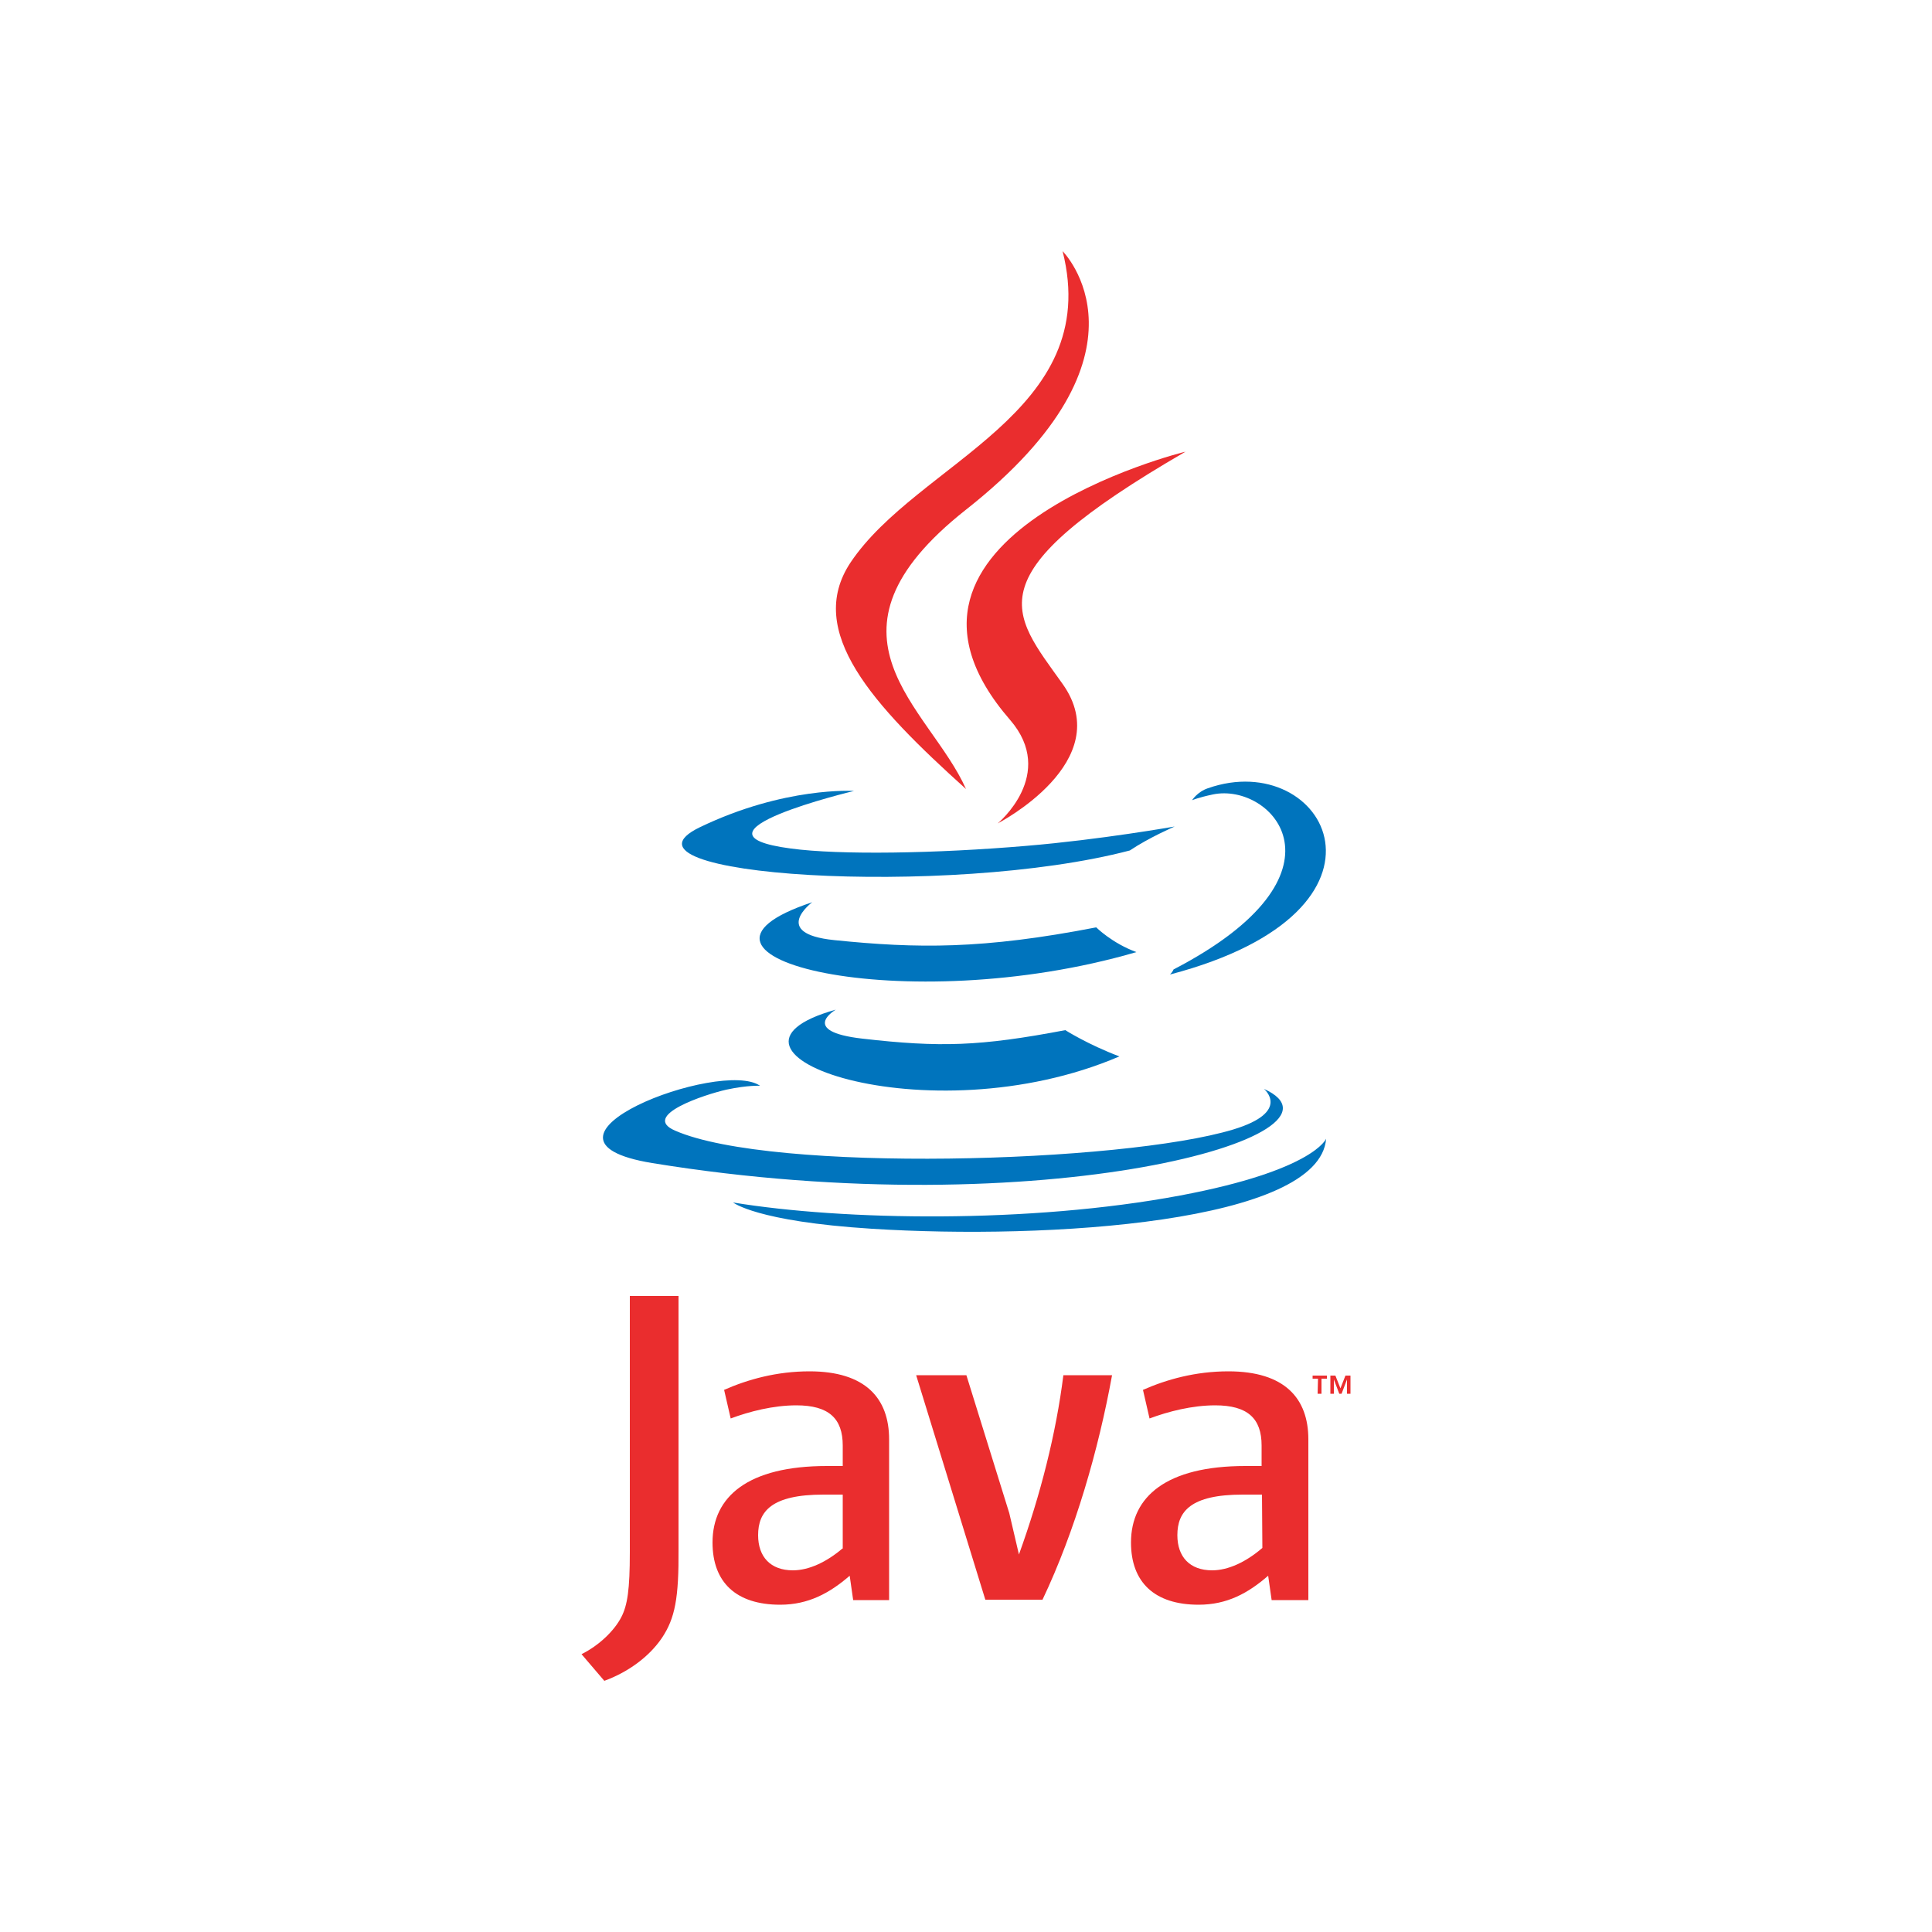
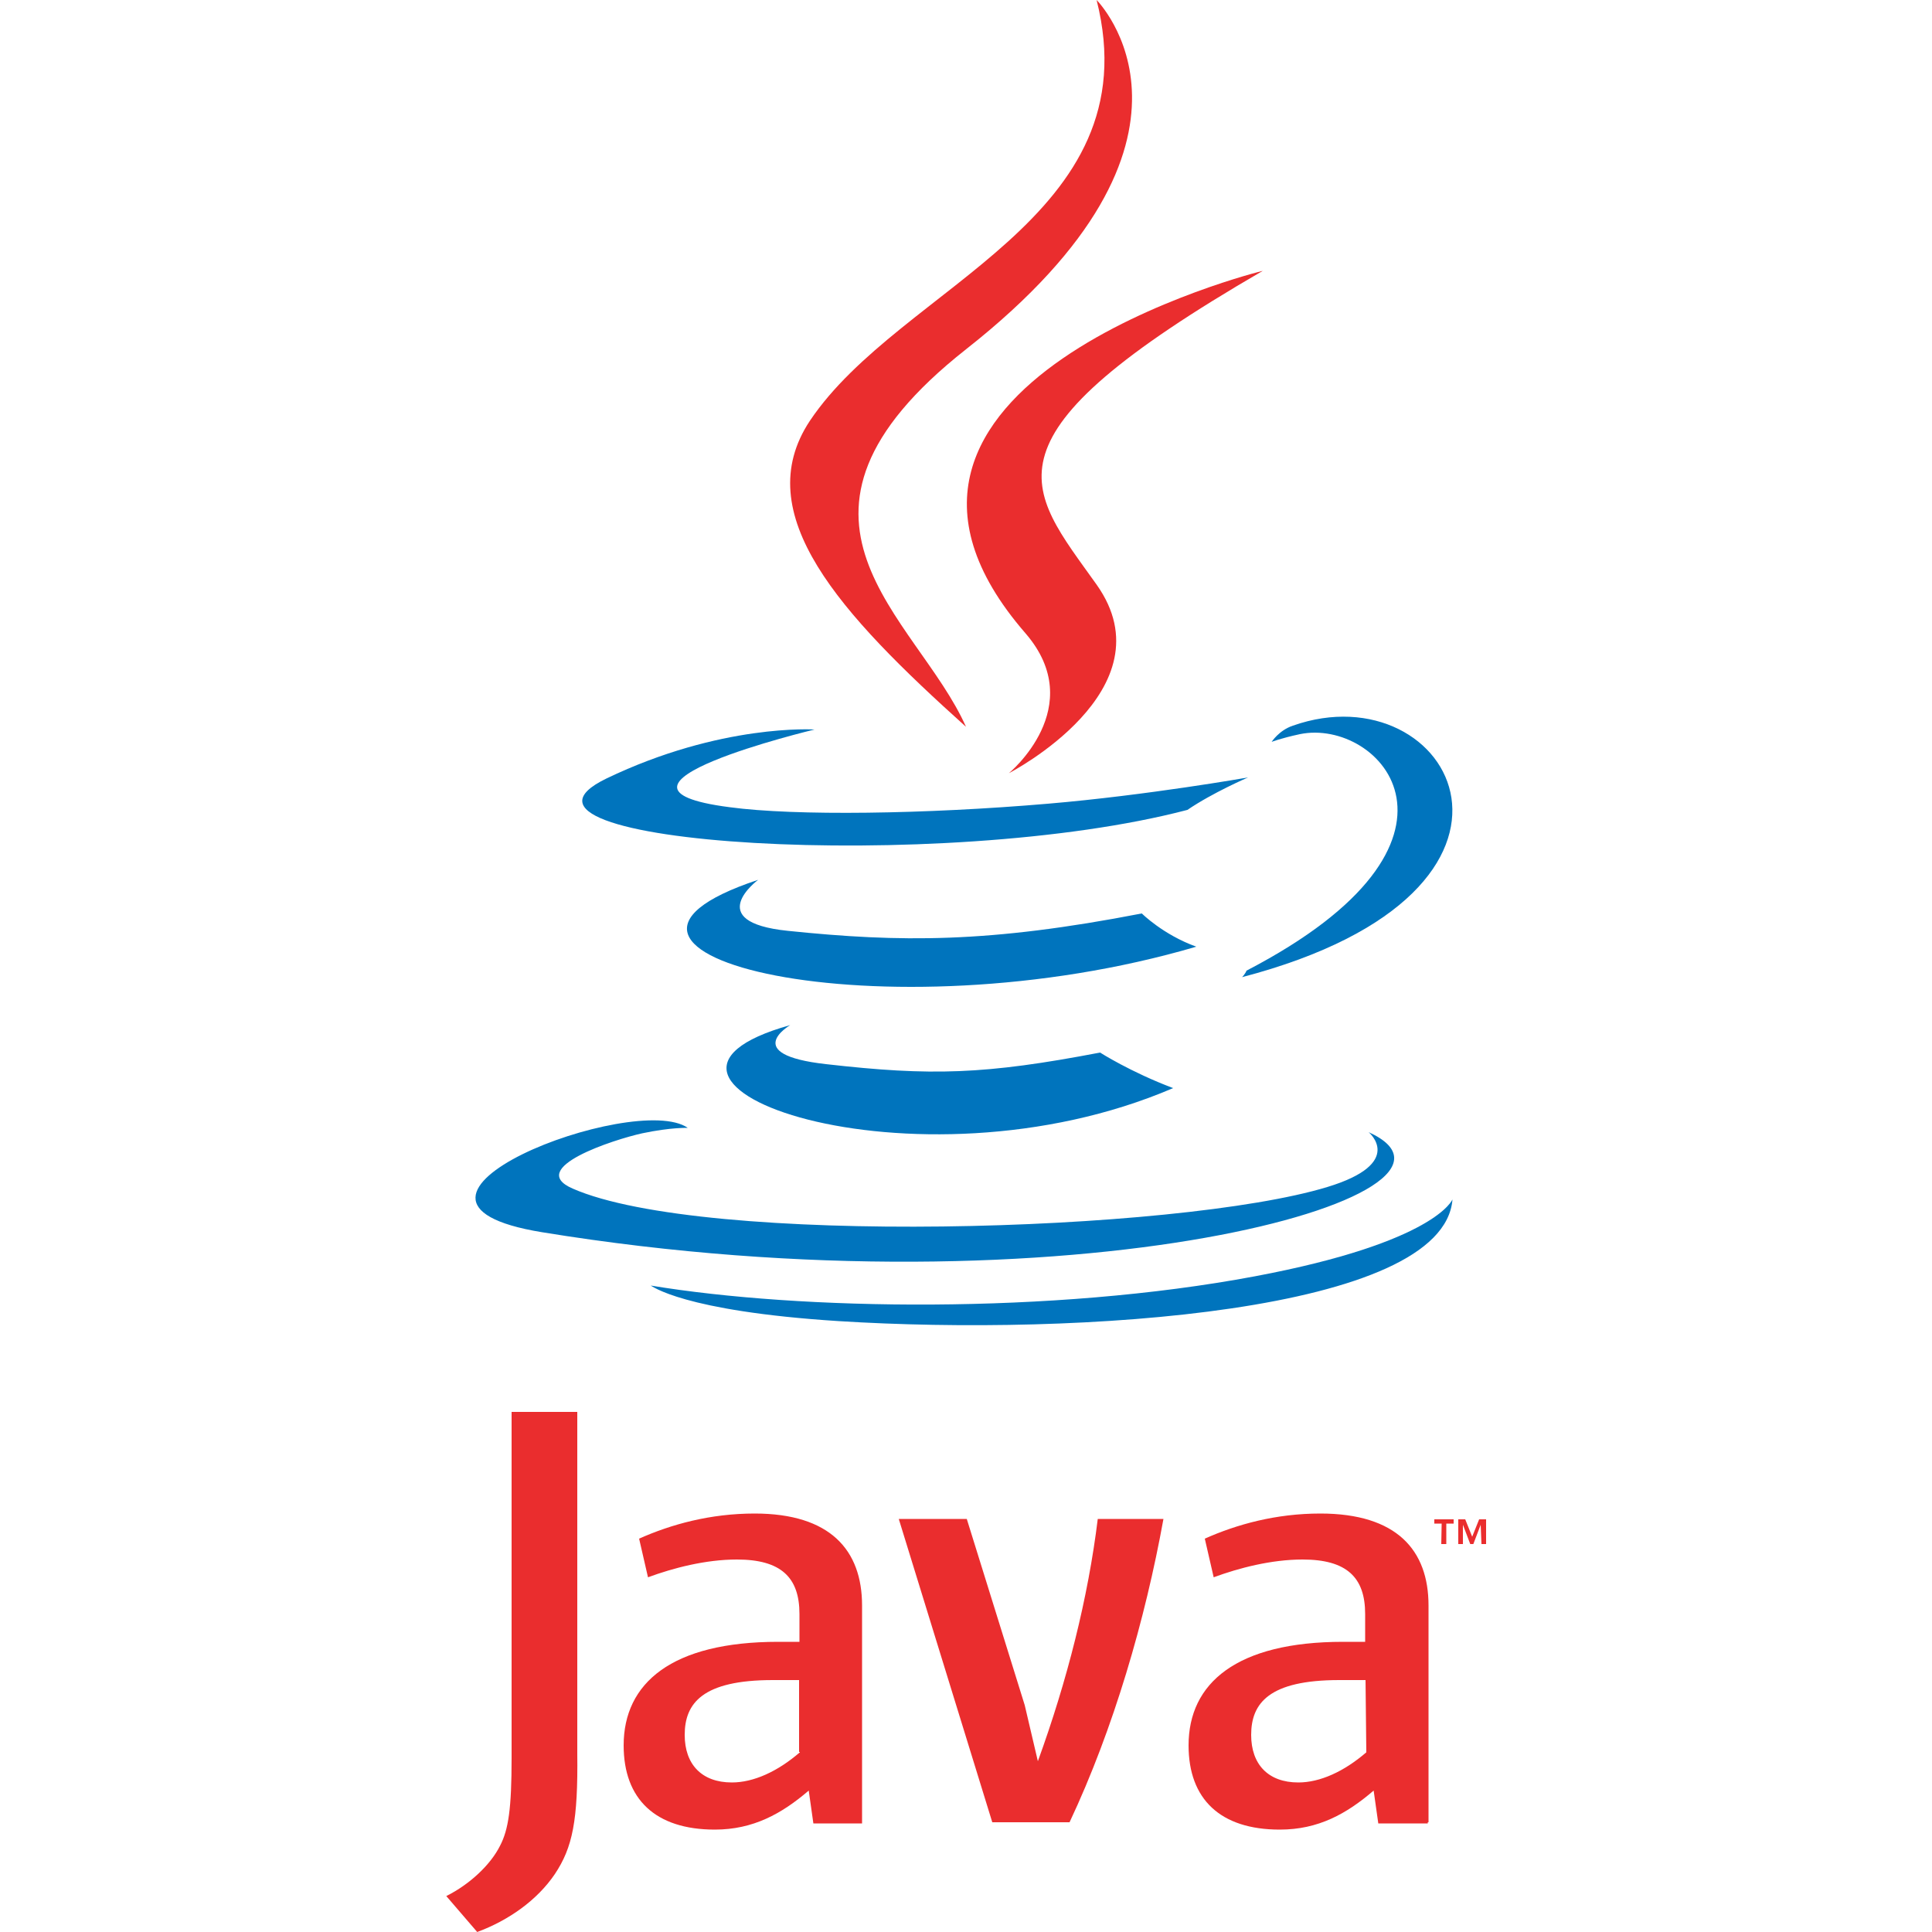
<svg xmlns="http://www.w3.org/2000/svg" version="1.1" id="Layer_1" x="0px" y="0px" viewBox="0 0 500 500" style="enable-background:new 0 0 500 500;" xml:space="preserve">
  <style type="text/css">
	.st0{fill:#0074BD;}
	.st1{fill:#EA2D2E;}
</style>
  <g id="XMLID_1_">
-     <path id="XMLID_16_" class="st0" d="M216.3,261.3c0,0-9.7,5.6,6.9,7.5c20.1,2.3,30.4,2,52.5-2.2c0,0,5.8,3.7,14,6.8   C240,294.7,177.3,272.2,216.3,261.3L216.3,261.3z" />
-     <path id="XMLID_15_" class="st0" d="M210.2,233.5c0,0-10.9,8.1,5.7,9.8c21.5,2.2,38.4,2.4,67.8-3.3c0,0,4.1,4.1,10.4,6.4   C234.2,263.9,167.3,247.7,210.2,233.5L210.2,233.5z" />
-     <path id="XMLID_14_" class="st1" d="M261.4,186.3c12.2,14.1-3.2,26.8-3.2,26.8s31.1-16,16.8-36.1c-13.3-18.7-23.6-28,31.8-60.1   C306.8,116.8,219.9,138.5,261.4,186.3L261.4,186.3z" />
-     <path id="XMLID_13_" class="st0" d="M327.1,281.8c0,0,7.2,5.9-7.9,10.5c-28.7,8.7-119.4,11.3-144.5,0.3c-9-3.9,7.9-9.4,13.3-10.6   c5.6-1.2,8.7-1,8.7-1c-10.1-7.1-65.1,13.9-27.9,20C270,317.5,353.4,293.7,327.1,281.8L327.1,281.8z" />
-     <path id="XMLID_12_" class="st0" d="M221,204.7c0,0-46.1,11-16.3,14.9c12.6,1.7,37.6,1.3,61-0.7c19.1-1.6,38.3-5,38.3-5   s-6.7,2.9-11.6,6.2c-46.8,12.3-137.3,6.6-111.3-6C203.1,203.5,221,204.7,221,204.7L221,204.7z" />
-     <path id="XMLID_11_" class="st0" d="M303.7,250.9c47.6-24.7,25.6-48.5,10.2-45.3c-3.8,0.8-5.4,1.5-5.4,1.5s1.4-2.2,4.1-3.1   c30.4-10.7,53.8,31.5-9.8,48.2C302.8,252.2,303.5,251.5,303.7,250.9L303.7,250.9z" />
-     <path id="XMLID_10_" class="st1" d="M275,65c0,0,26.4,26.4-25,66.9c-41.2,32.5-9.4,51.1,0,72.3c-24.1-21.7-41.7-40.8-29.9-58.6   C237.5,119.6,285.6,106.9,275,65L275,65z" />
-     <path id="XMLID_9_" class="st0" d="M225.6,318c45.7,2.9,115.9-1.6,117.6-23.3c0,0-3.2,8.2-37.8,14.7c-39,7.3-87.1,6.5-115.7,1.8   C189.8,311.2,195.6,316.1,225.6,318L225.6,318z" />
-     <path class="st1" d="M341.1,356.8h-1.4V356h3.7v0.8h-1.4v3.9h-1L341.1,356.8L341.1,356.8L341.1,356.8z M348.6,357L348.6,357   l-1.4,3.7h-0.6l-1.4-3.7h0v3.7h-0.9V356h1.3l1.3,3.3l1.3-3.3h1.3v4.7h-0.9L348.6,357L348.6,357z" />
-     <path class="st1" d="M218.2,400.6c-4.3,3.7-8.9,5.8-13,5.8c-5.8,0-9-3.5-9-9.1c0-6.1,3.4-10.5,16.9-10.5h5V400.6L218.2,400.6   L218.2,400.6z M230.1,414v-41.5c0-10.6-6.1-17.6-20.6-17.6c-8.5,0-16,2.1-22.1,4.8l1.7,7.4c4.8-1.8,11-3.4,17-3.4   c8.4,0,12,3.4,12,10.4v5.3H214c-20.4,0-29.6,7.9-29.6,19.8c0,10.3,6.1,16.1,17.5,16.1c7.3,0,12.8-3,18-7.5l0.9,6.3H230.1L230.1,414   z" />
-     <path id="XMLID_4_" class="st1" d="M269.8,414h-14.8l-17.9-58.1h13l11.1,35.7l2.5,10.7c5.6-15.5,9.6-31.3,11.5-46.4h12.6   C284.3,375.1,278.3,396.1,269.8,414L269.8,414z" />
-     <path class="st1" d="M326.7,400.6c-4.3,3.7-8.9,5.8-13,5.8c-5.8,0-9-3.5-9-9.1c0-6.1,3.4-10.5,16.9-10.5h5L326.7,400.6L326.7,400.6   L326.7,400.6z M338.6,414v-41.5c0-10.6-6.1-17.6-20.7-17.6c-8.5,0-16,2.1-22.1,4.8l1.7,7.4c4.8-1.8,11-3.4,17-3.4   c8.4,0,12,3.4,12,10.4v5.3h-4.2c-20.4,0-29.6,7.9-29.6,19.8c0,10.3,6.1,16.1,17.5,16.1c7.4,0,12.8-3,18-7.5l0.9,6.3H338.6   L338.6,414z" />
-     <path id="XMLID_2_" class="st1" d="M171.3,423.9c-3.4,5-8.9,8.9-14.9,11.1l-5.9-6.9c4.6-2.3,8.5-6.1,10.3-9.6   c1.6-3.1,2.2-7.2,2.2-16.8v-66.3h12.6v65.4C175.7,413.6,174.7,418.8,171.3,423.9L171.3,423.9z" />
+     <path id="XMLID_16_" class="st0" d="M204.5,265.3c0,0-13.1,7.6,9.3,10.1c27.2,3.1,41.1,2.7,70.9-3c0,0,7.8,5,18.9,9.2   C236.5,310.4,151.8,280,204.5,265.3L204.5,265.3z" />
+     <path id="XMLID_15_" class="st0" d="M196.2,227.7c0,0-14.7,10.9,7.7,13.2c29.1,3,51.9,3.2,91.6-4.5c0,0,5.5,5.5,14.1,8.6   C228.6,268.8,138.2,246.9,196.2,227.7L196.2,227.7z" />
+     <path id="XMLID_14_" class="st1" d="M265.4,163.9c16.5,19.1-4.3,36.2-4.3,36.2s42-21.6,22.7-48.8c-18-25.3-31.9-37.8,43-81.2   C326.8,70,209.3,99.3,265.4,163.9L265.4,163.9z" />
+     <path id="XMLID_13_" class="st0" d="M354.2,293c0,0,9.7,8-10.7,14.2c-38.8,11.8-161.4,15.3-195.3,0.4c-12.2-5.3,10.7-12.7,18-14.3   c7.6-1.6,11.8-1.4,11.8-1.4c-13.6-9.6-88,18.8-37.7,27C277,341.2,389.7,309.1,354.2,293L354.2,293z" />
+     <path id="XMLID_12_" class="st0" d="M210.8,188.8c0,0-62.3,14.9-22,20.1c17,2.3,50.8,1.8,82.4-0.9c25.8-2.2,51.8-6.8,51.8-6.8   s-9.1,3.9-15.7,8.4c-63.2,16.6-185.5,8.9-150.4-8.1C186.6,187.2,210.8,188.8,210.8,188.8L210.8,188.8z" />
+     <path id="XMLID_11_" class="st0" d="M322.6,251.2c64.3-33.4,34.6-65.5,13.8-61.2c-5.1,1.1-7.3,2-7.3,2s1.9-3,5.5-4.2   c41.1-14.5,72.7,42.6-13.2,65.1C321.4,253,322.3,252,322.6,251.2L322.6,251.2z" />
+     <path id="XMLID_10_" class="st1" d="M283.8,0c0,0,35.7,35.7-33.8,90.4c-55.7,43.9-12.7,69.1,0,97.7c-32.6-29.3-56.4-55.1-40.4-79.2   C233.1,73.8,298.1,56.6,283.8,0L283.8,0z" />
+     <path id="XMLID_9_" class="st0" d="M217,341.9c61.8,3.9,156.6-2.2,158.9-31.5c0,0-4.3,11.1-51.1,19.9   c-52.7,9.9-117.7,8.8-156.4,2.4C168.6,332.7,176.5,339.3,217,341.9L217,341.9z" />
+     <path class="st1" d="M373.1,394.3h-1.9v-1.1h5v1.1h-1.9v5.3H373L373.1,394.3L373.1,394.3L373.1,394.3z M383.2,394.6L383.2,394.6   l-1.9,5h-0.8l-1.9-5l0,0v5h-1.2v-6.4h1.8l1.8,4.5l1.8-4.5h1.8v6.4h-1.2L383.2,394.6L383.2,394.6z" />
+     <path class="st1" d="M207,453.5c-5.8,5-12,7.8-17.6,7.8c-7.8,0-12.2-4.7-12.2-12.3c0-8.2,4.6-14.2,22.8-14.2h6.8v18.6H207   L207,453.5z M223.1,471.6v-56.1c0-14.3-8.2-23.8-27.8-23.8c-11.5,0-21.6,2.8-29.9,6.5l2.3,10c6.5-2.4,14.9-4.6,23-4.6   c11.4,0,16.2,4.6,16.2,14.1v7.2h-5.5c-27.6,0-40,10.7-40,26.8c0,13.9,8.2,21.8,23.6,21.8c9.9,0,17.3-4.1,24.3-10.1l1.2,8.5h12.6   V471.6z" />
+     <path id="XMLID_4_" class="st1" d="M276.8,471.6h-20l-24.2-78.5h17.6l15,48.2l3.4,14.5c7.6-20.9,13-42.3,15.5-62.7h17   C296.4,419.1,288.2,447.4,276.8,471.6L276.8,471.6z" />
+     <path class="st1" d="M353.6,453.5c-5.8,5-12,7.8-17.6,7.8c-7.8,0-12.2-4.7-12.2-12.3c0-8.2,4.6-14.2,22.8-14.2h6.8L353.6,453.5   L353.6,453.5L353.6,453.5z M369.7,471.6v-56.1c0-14.3-8.2-23.8-28-23.8c-11.5,0-21.6,2.8-29.9,6.5l2.3,10c6.5-2.4,14.9-4.6,23-4.6   c11.4,0,16.2,4.6,16.2,14.1v7.2h-5.7c-27.6,0-40,10.7-40,26.8c0,13.9,8.2,21.8,23.6,21.8c10,0,17.3-4.1,24.3-10.1l1.2,8.5h12.8   V471.6z" />
+     <path id="XMLID_2_" class="st1" d="M143.6,485c-4.6,6.8-12,12-20.1,15l-8-9.3c6.2-3.1,11.5-8.2,13.9-13c2.2-4.2,3-9.7,3-22.7v-89.6   h17v88.4C149.6,471.1,148.2,478.1,143.6,485L143.6,485z" />
  </g>
</svg>
